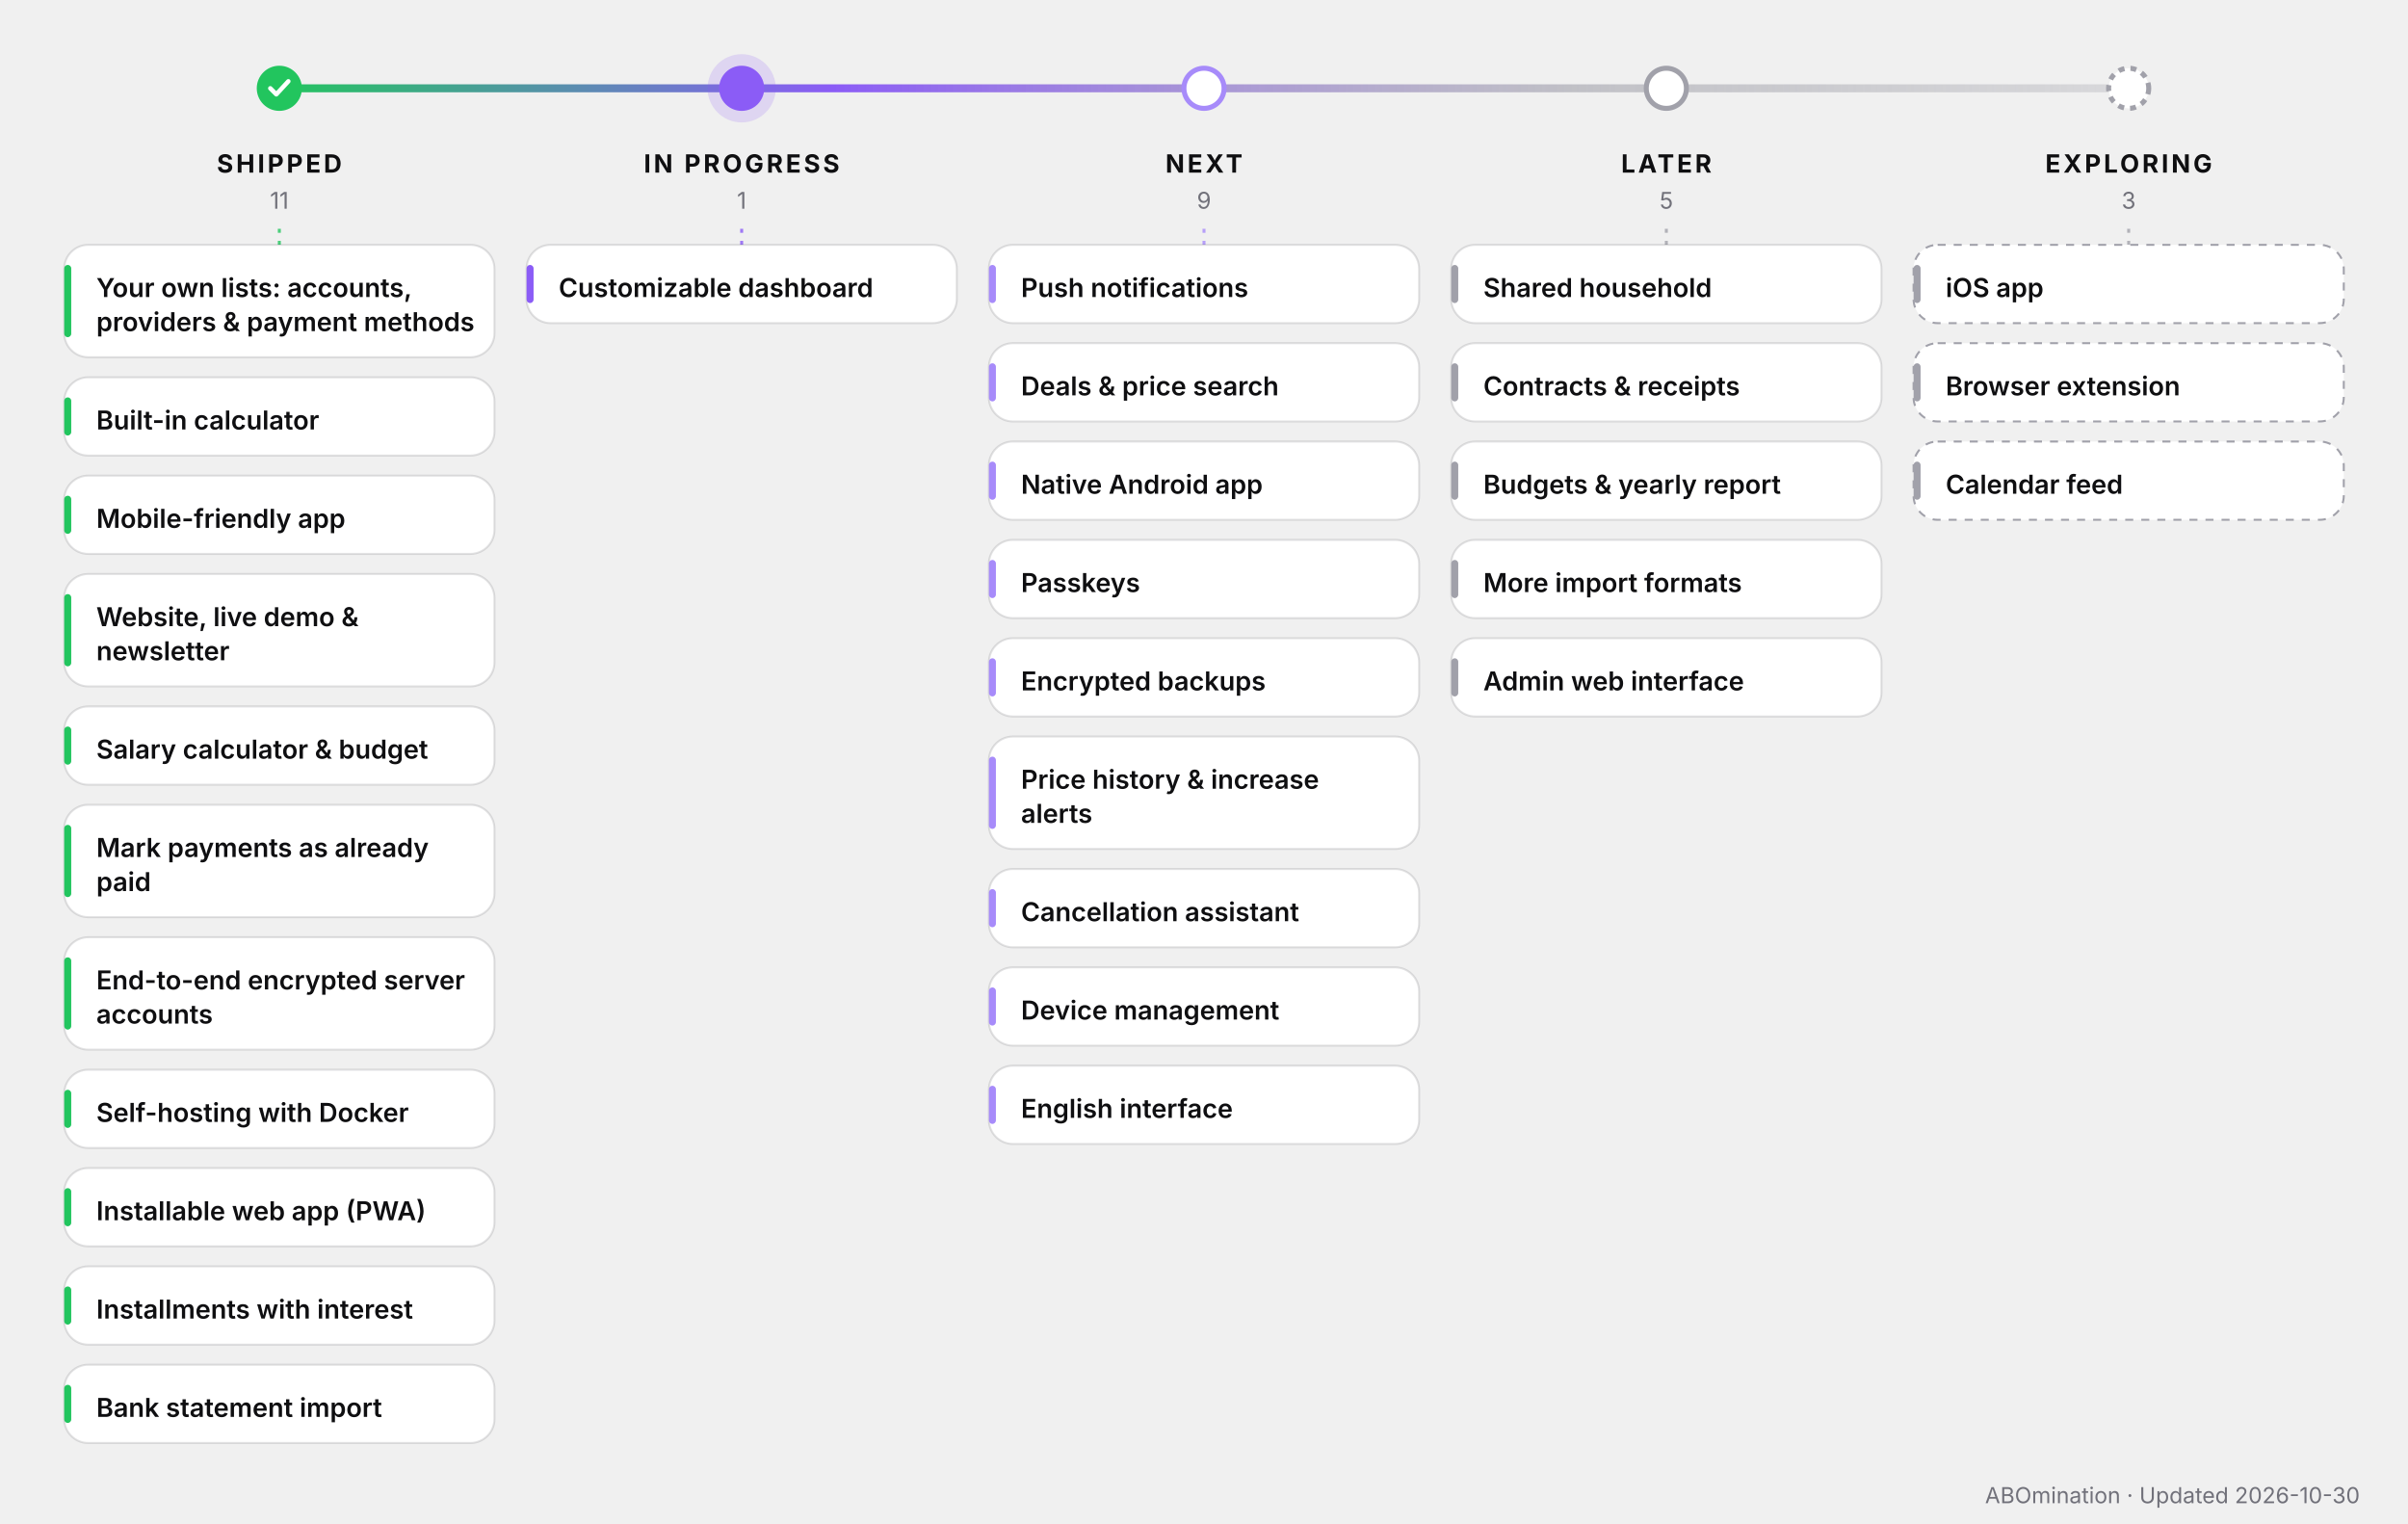
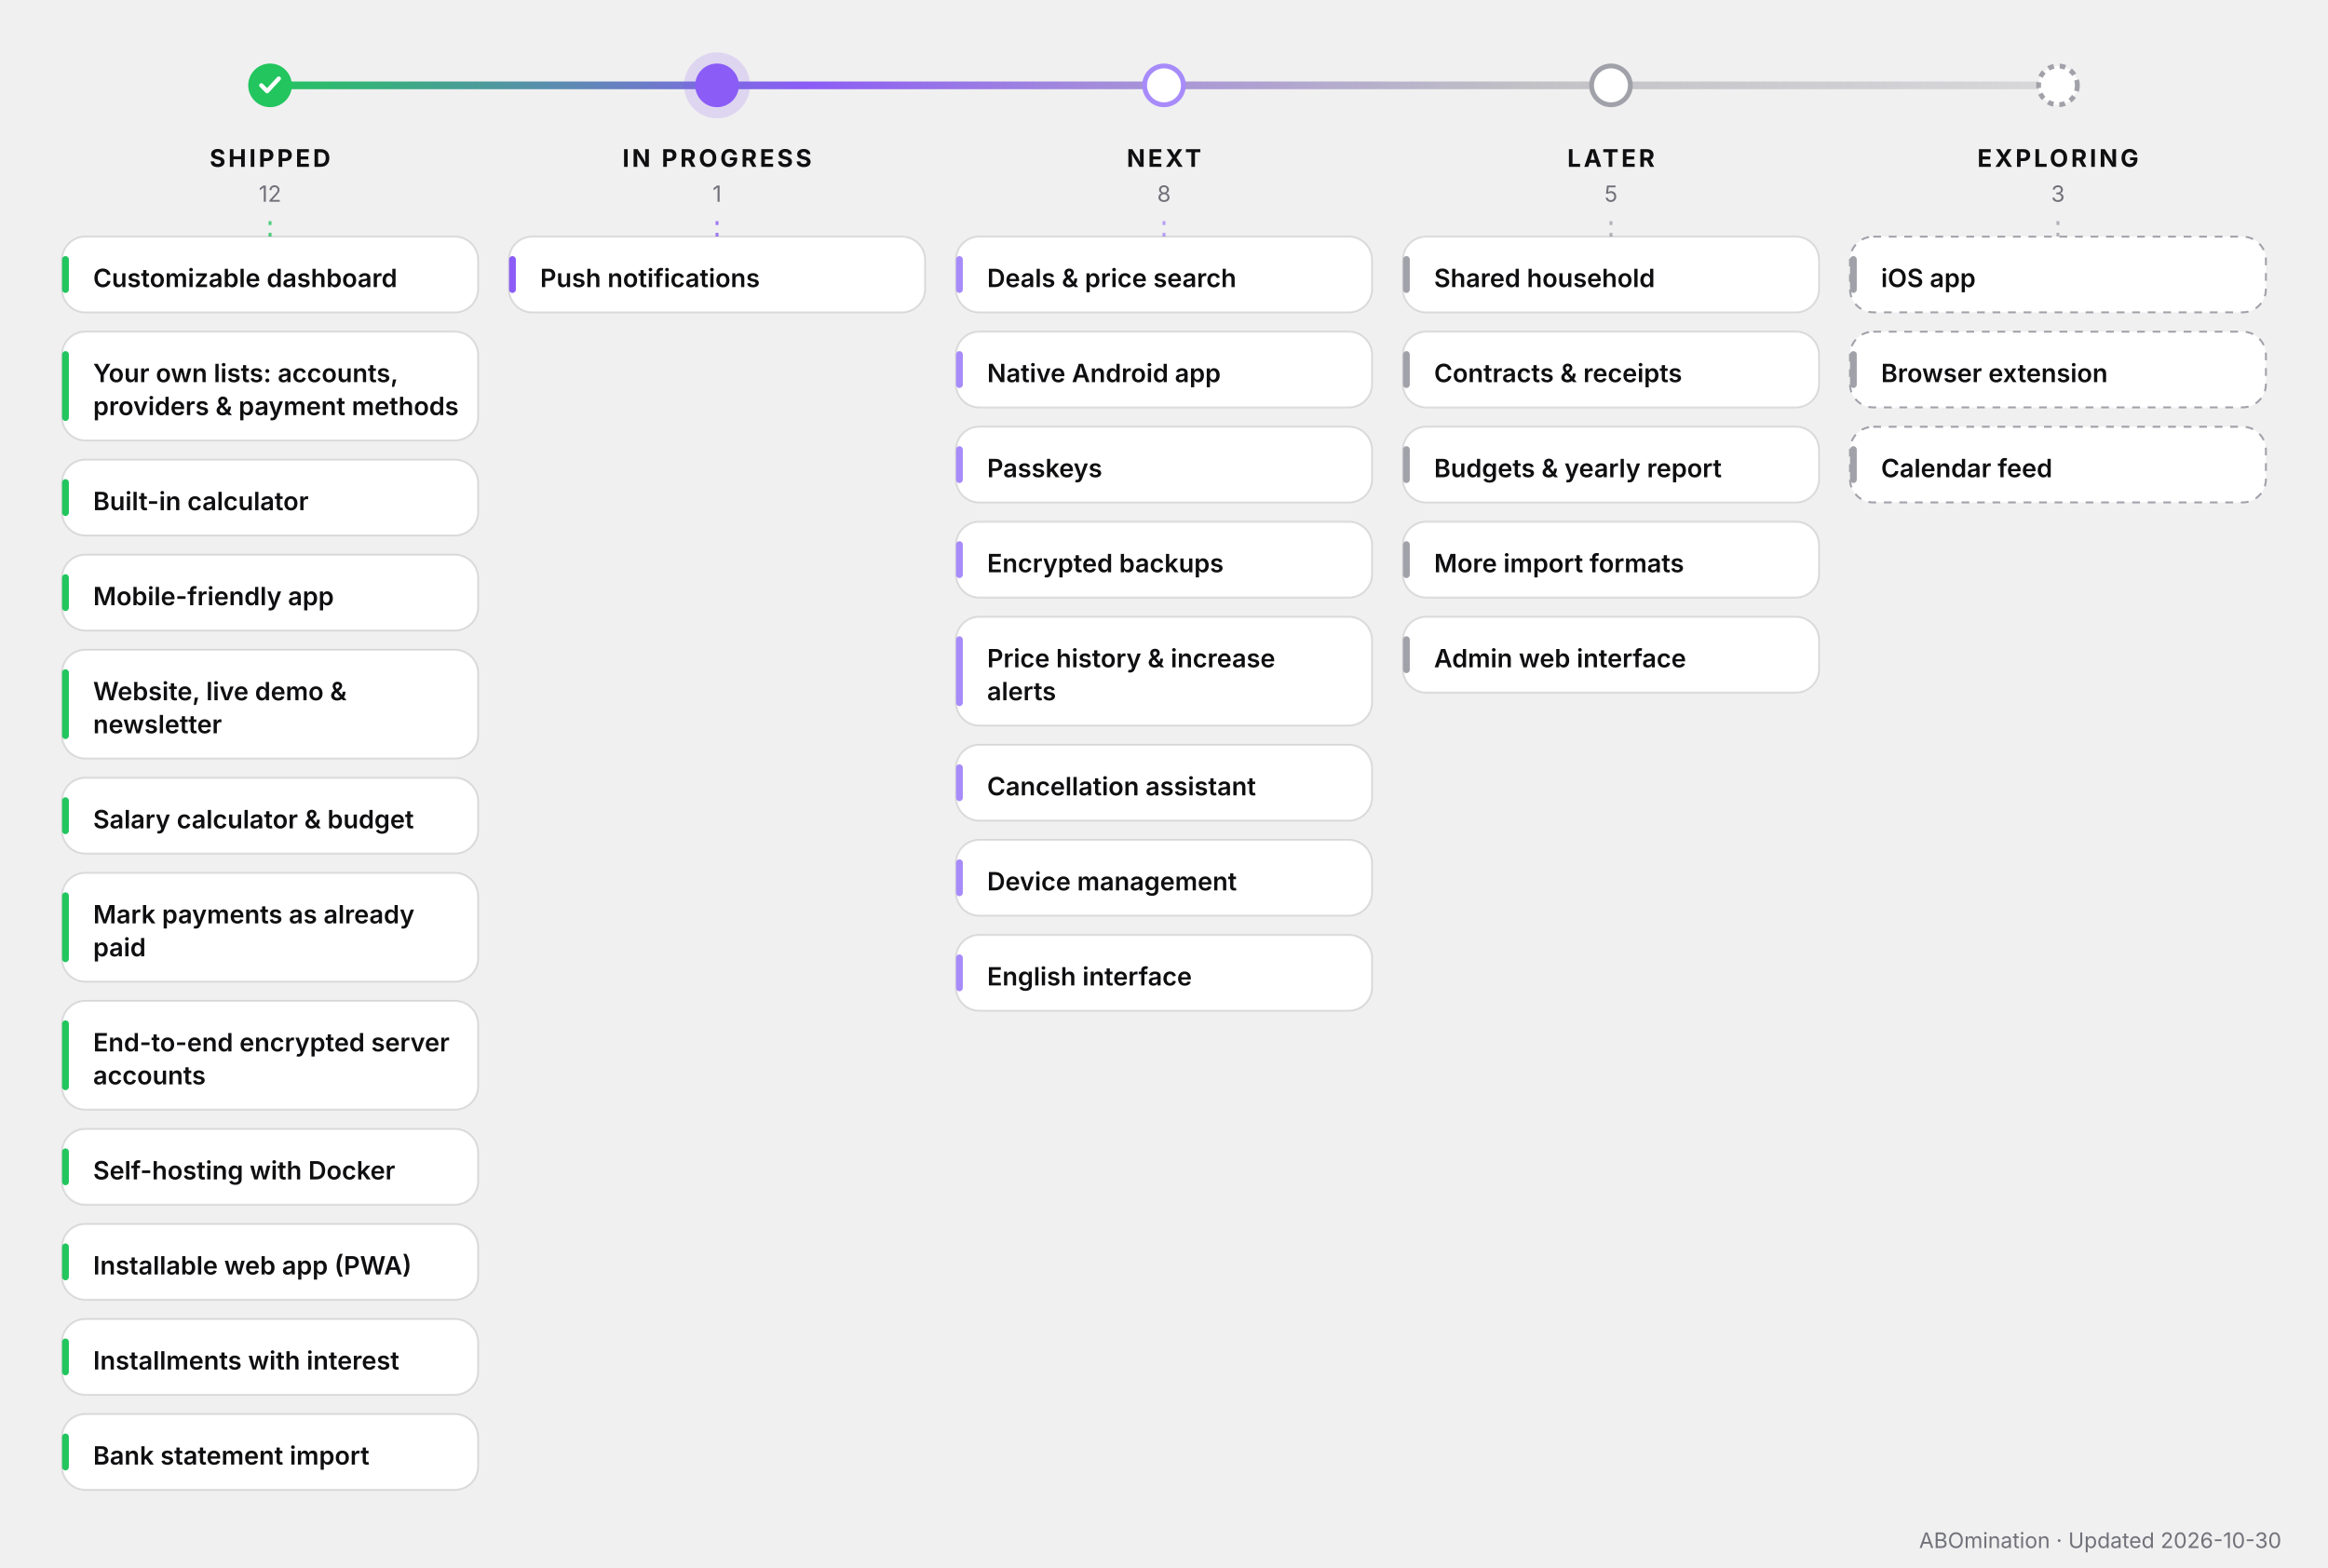
- <svg xmlns="http://www.w3.org/2000/svg" width="1200" height="759" viewBox="0 0 1200 759" role="img" aria-label="Roadmap overview">
+ <svg xmlns="http://www.w3.org/2000/svg" width="1200" height="808" viewBox="0 0 1200 808" role="img" aria-label="Roadmap overview">
  <defs>
    <linearGradient id="track" x1="0" x2="1">
      <stop offset="0" stop-color="#22c55e" />
      <stop offset="0.3" stop-color="#8b5cf6" />
      <stop offset="0.7" stop-color="#a1a1aa" stop-opacity="0.6" />
      <stop offset="1" stop-color="#a1a1aa" stop-opacity="0.3" />
    </linearGradient>
  </defs>
  <rect x="139.2" y="42" width="921.6" height="4" rx="2" fill="url(#track)" />
  <circle cx="139.2" cy="44" r="10" fill="#22c55e" stroke="#22c55e" stroke-width="2.5" />
  <path d="M134.7 44 l3 3 l6 -6.5" fill="none" stroke="#fff" stroke-width="2.2" stroke-linecap="round" stroke-linejoin="round" />
  <text x="139.2" y="86" text-anchor="middle" font-family="Inter, 'Segoe UI', system-ui, -apple-system, Helvetica, Arial, sans-serif" font-size="12.5" font-weight="700" letter-spacing="1.4" fill="#0f0f11">SHIPPED</text>
-   <text x="139.2" y="104" text-anchor="middle" font-family="Inter, 'Segoe UI', system-ui, -apple-system, Helvetica, Arial, sans-serif" font-size="11.5" fill="#71717a">11</text>
+   <text x="139.2" y="104" text-anchor="middle" font-family="Inter, 'Segoe UI', system-ui, -apple-system, Helvetica, Arial, sans-serif" font-size="11.5" fill="#71717a">12</text>
  <line x1="139.2" y1="114" x2="139.2" y2="122" stroke="#22c55e" stroke-width="1.5" stroke-dasharray="2 4" stroke-opacity="0.8" />
  <g>
-     <rect x="32" y="122" width="214.4" height="56" rx="12" fill="#ffffff" stroke="rgba(15,15,17,0.12)" />
-     <rect x="32" y="132" width="3.5" height="36" rx="1.75" fill="#22c55e" />
-     <text x="48" y="148" font-family="Inter, 'Segoe UI', system-ui, -apple-system, Helvetica, Arial, sans-serif" font-size="13" font-weight="600" fill="#0f0f11">Your own lists: accounts,</text>
-     <text x="48" y="165" font-family="Inter, 'Segoe UI', system-ui, -apple-system, Helvetica, Arial, sans-serif" font-size="13" font-weight="600" fill="#0f0f11">providers &amp; payment methods</text>
+     <rect x="32" y="122" width="214.4" height="39" rx="12" fill="#ffffff" stroke="rgba(15,15,17,0.12)" />
+     <rect x="32" y="132" width="3.5" height="19" rx="1.75" fill="#22c55e" />
+     <text x="48" y="148" font-family="Inter, 'Segoe UI', system-ui, -apple-system, Helvetica, Arial, sans-serif" font-size="13" font-weight="600" fill="#0f0f11">Customizable dashboard</text>
  </g>
  <g>
-     <rect x="32" y="188" width="214.4" height="39" rx="12" fill="#ffffff" stroke="rgba(15,15,17,0.12)" />
-     <rect x="32" y="198" width="3.5" height="19" rx="1.75" fill="#22c55e" />
-     <text x="48" y="214" font-family="Inter, 'Segoe UI', system-ui, -apple-system, Helvetica, Arial, sans-serif" font-size="13" font-weight="600" fill="#0f0f11">Built-in calculator</text>
+     <rect x="32" y="171" width="214.4" height="56" rx="12" fill="#ffffff" stroke="rgba(15,15,17,0.12)" />
+     <rect x="32" y="181" width="3.5" height="36" rx="1.75" fill="#22c55e" />
+     <text x="48" y="197" font-family="Inter, 'Segoe UI', system-ui, -apple-system, Helvetica, Arial, sans-serif" font-size="13" font-weight="600" fill="#0f0f11">Your own lists: accounts,</text>
+     <text x="48" y="214" font-family="Inter, 'Segoe UI', system-ui, -apple-system, Helvetica, Arial, sans-serif" font-size="13" font-weight="600" fill="#0f0f11">providers &amp; payment methods</text>
  </g>
  <g>
    <rect x="32" y="237" width="214.4" height="39" rx="12" fill="#ffffff" stroke="rgba(15,15,17,0.12)" />
    <rect x="32" y="247" width="3.5" height="19" rx="1.75" fill="#22c55e" />
-     <text x="48" y="263" font-family="Inter, 'Segoe UI', system-ui, -apple-system, Helvetica, Arial, sans-serif" font-size="13" font-weight="600" fill="#0f0f11">Mobile-friendly app</text>
+     <text x="48" y="263" font-family="Inter, 'Segoe UI', system-ui, -apple-system, Helvetica, Arial, sans-serif" font-size="13" font-weight="600" fill="#0f0f11">Built-in calculator</text>
  </g>
  <g>
-     <rect x="32" y="286" width="214.4" height="56" rx="12" fill="#ffffff" stroke="rgba(15,15,17,0.12)" />
-     <rect x="32" y="296" width="3.5" height="36" rx="1.75" fill="#22c55e" />
-     <text x="48" y="312" font-family="Inter, 'Segoe UI', system-ui, -apple-system, Helvetica, Arial, sans-serif" font-size="13" font-weight="600" fill="#0f0f11">Website, live demo &amp;</text>
-     <text x="48" y="329" font-family="Inter, 'Segoe UI', system-ui, -apple-system, Helvetica, Arial, sans-serif" font-size="13" font-weight="600" fill="#0f0f11">newsletter</text>
+     <rect x="32" y="286" width="214.4" height="39" rx="12" fill="#ffffff" stroke="rgba(15,15,17,0.12)" />
+     <rect x="32" y="296" width="3.5" height="19" rx="1.75" fill="#22c55e" />
+     <text x="48" y="312" font-family="Inter, 'Segoe UI', system-ui, -apple-system, Helvetica, Arial, sans-serif" font-size="13" font-weight="600" fill="#0f0f11">Mobile-friendly app</text>
  </g>
  <g>
-     <rect x="32" y="352" width="214.4" height="39" rx="12" fill="#ffffff" stroke="rgba(15,15,17,0.12)" />
-     <rect x="32" y="362" width="3.5" height="19" rx="1.75" fill="#22c55e" />
-     <text x="48" y="378" font-family="Inter, 'Segoe UI', system-ui, -apple-system, Helvetica, Arial, sans-serif" font-size="13" font-weight="600" fill="#0f0f11">Salary calculator &amp; budget</text>
+     <rect x="32" y="335" width="214.4" height="56" rx="12" fill="#ffffff" stroke="rgba(15,15,17,0.12)" />
+     <rect x="32" y="345" width="3.5" height="36" rx="1.75" fill="#22c55e" />
+     <text x="48" y="361" font-family="Inter, 'Segoe UI', system-ui, -apple-system, Helvetica, Arial, sans-serif" font-size="13" font-weight="600" fill="#0f0f11">Website, live demo &amp;</text>
+     <text x="48" y="378" font-family="Inter, 'Segoe UI', system-ui, -apple-system, Helvetica, Arial, sans-serif" font-size="13" font-weight="600" fill="#0f0f11">newsletter</text>
  </g>
  <g>
-     <rect x="32" y="401" width="214.4" height="56" rx="12" fill="#ffffff" stroke="rgba(15,15,17,0.12)" />
-     <rect x="32" y="411" width="3.5" height="36" rx="1.75" fill="#22c55e" />
-     <text x="48" y="427" font-family="Inter, 'Segoe UI', system-ui, -apple-system, Helvetica, Arial, sans-serif" font-size="13" font-weight="600" fill="#0f0f11">Mark payments as already</text>
-     <text x="48" y="444" font-family="Inter, 'Segoe UI', system-ui, -apple-system, Helvetica, Arial, sans-serif" font-size="13" font-weight="600" fill="#0f0f11">paid</text>
+     <rect x="32" y="401" width="214.4" height="39" rx="12" fill="#ffffff" stroke="rgba(15,15,17,0.12)" />
+     <rect x="32" y="411" width="3.5" height="19" rx="1.75" fill="#22c55e" />
+     <text x="48" y="427" font-family="Inter, 'Segoe UI', system-ui, -apple-system, Helvetica, Arial, sans-serif" font-size="13" font-weight="600" fill="#0f0f11">Salary calculator &amp; budget</text>
  </g>
  <g>
-     <rect x="32" y="467" width="214.4" height="56" rx="12" fill="#ffffff" stroke="rgba(15,15,17,0.12)" />
-     <rect x="32" y="477" width="3.5" height="36" rx="1.75" fill="#22c55e" />
-     <text x="48" y="493" font-family="Inter, 'Segoe UI', system-ui, -apple-system, Helvetica, Arial, sans-serif" font-size="13" font-weight="600" fill="#0f0f11">End-to-end encrypted server</text>
-     <text x="48" y="510" font-family="Inter, 'Segoe UI', system-ui, -apple-system, Helvetica, Arial, sans-serif" font-size="13" font-weight="600" fill="#0f0f11">accounts</text>
+     <rect x="32" y="450" width="214.4" height="56" rx="12" fill="#ffffff" stroke="rgba(15,15,17,0.12)" />
+     <rect x="32" y="460" width="3.5" height="36" rx="1.75" fill="#22c55e" />
+     <text x="48" y="476" font-family="Inter, 'Segoe UI', system-ui, -apple-system, Helvetica, Arial, sans-serif" font-size="13" font-weight="600" fill="#0f0f11">Mark payments as already</text>
+     <text x="48" y="493" font-family="Inter, 'Segoe UI', system-ui, -apple-system, Helvetica, Arial, sans-serif" font-size="13" font-weight="600" fill="#0f0f11">paid</text>
  </g>
  <g>
-     <rect x="32" y="533" width="214.4" height="39" rx="12" fill="#ffffff" stroke="rgba(15,15,17,0.12)" />
-     <rect x="32" y="543" width="3.5" height="19" rx="1.75" fill="#22c55e" />
-     <text x="48" y="559" font-family="Inter, 'Segoe UI', system-ui, -apple-system, Helvetica, Arial, sans-serif" font-size="13" font-weight="600" fill="#0f0f11">Self-hosting with Docker</text>
+     <rect x="32" y="516" width="214.4" height="56" rx="12" fill="#ffffff" stroke="rgba(15,15,17,0.12)" />
+     <rect x="32" y="526" width="3.5" height="36" rx="1.75" fill="#22c55e" />
+     <text x="48" y="542" font-family="Inter, 'Segoe UI', system-ui, -apple-system, Helvetica, Arial, sans-serif" font-size="13" font-weight="600" fill="#0f0f11">End-to-end encrypted server</text>
+     <text x="48" y="559" font-family="Inter, 'Segoe UI', system-ui, -apple-system, Helvetica, Arial, sans-serif" font-size="13" font-weight="600" fill="#0f0f11">accounts</text>
  </g>
  <g>
    <rect x="32" y="582" width="214.4" height="39" rx="12" fill="#ffffff" stroke="rgba(15,15,17,0.12)" />
    <rect x="32" y="592" width="3.5" height="19" rx="1.75" fill="#22c55e" />
-     <text x="48" y="608" font-family="Inter, 'Segoe UI', system-ui, -apple-system, Helvetica, Arial, sans-serif" font-size="13" font-weight="600" fill="#0f0f11">Installable web app (PWA)</text>
+     <text x="48" y="608" font-family="Inter, 'Segoe UI', system-ui, -apple-system, Helvetica, Arial, sans-serif" font-size="13" font-weight="600" fill="#0f0f11">Self-hosting with Docker</text>
  </g>
  <g>
    <rect x="32" y="631" width="214.4" height="39" rx="12" fill="#ffffff" stroke="rgba(15,15,17,0.12)" />
    <rect x="32" y="641" width="3.5" height="19" rx="1.75" fill="#22c55e" />
-     <text x="48" y="657" font-family="Inter, 'Segoe UI', system-ui, -apple-system, Helvetica, Arial, sans-serif" font-size="13" font-weight="600" fill="#0f0f11">Installments with interest</text>
+     <text x="48" y="657" font-family="Inter, 'Segoe UI', system-ui, -apple-system, Helvetica, Arial, sans-serif" font-size="13" font-weight="600" fill="#0f0f11">Installable web app (PWA)</text>
  </g>
  <g>
    <rect x="32" y="680" width="214.4" height="39" rx="12" fill="#ffffff" stroke="rgba(15,15,17,0.12)" />
    <rect x="32" y="690" width="3.5" height="19" rx="1.75" fill="#22c55e" />
-     <text x="48" y="706" font-family="Inter, 'Segoe UI', system-ui, -apple-system, Helvetica, Arial, sans-serif" font-size="13" font-weight="600" fill="#0f0f11">Bank statement import</text>
+     <text x="48" y="706" font-family="Inter, 'Segoe UI', system-ui, -apple-system, Helvetica, Arial, sans-serif" font-size="13" font-weight="600" fill="#0f0f11">Installments with interest</text>
+   </g>
+   <g>
+     <rect x="32" y="729" width="214.4" height="39" rx="12" fill="#ffffff" stroke="rgba(15,15,17,0.12)" />
+     <rect x="32" y="739" width="3.5" height="19" rx="1.75" fill="#22c55e" />
+     <text x="48" y="755" font-family="Inter, 'Segoe UI', system-ui, -apple-system, Helvetica, Arial, sans-serif" font-size="13" font-weight="600" fill="#0f0f11">Bank statement import</text>
  </g>
  <circle cx="369.6" cy="44" r="17" fill="#8b5cf6" fill-opacity="0.18" />
  <circle cx="369.6" cy="44" r="10" fill="#8b5cf6" stroke="#8b5cf6" stroke-width="2.5" />
  <text x="369.6" y="86" text-anchor="middle" font-family="Inter, 'Segoe UI', system-ui, -apple-system, Helvetica, Arial, sans-serif" font-size="12.5" font-weight="700" letter-spacing="1.4" fill="#0f0f11">IN PROGRESS</text>
  <text x="369.6" y="104" text-anchor="middle" font-family="Inter, 'Segoe UI', system-ui, -apple-system, Helvetica, Arial, sans-serif" font-size="11.5" fill="#71717a">1</text>
  <line x1="369.6" y1="114" x2="369.6" y2="122" stroke="#8b5cf6" stroke-width="1.5" stroke-dasharray="2 4" stroke-opacity="0.8" />
  <g>
    <rect x="262.4" y="122" width="214.4" height="39" rx="12" fill="#ffffff" stroke="rgba(15,15,17,0.12)" />
    <rect x="262.4" y="132" width="3.5" height="19" rx="1.75" fill="#8b5cf6" />
-     <text x="278.4" y="148" font-family="Inter, 'Segoe UI', system-ui, -apple-system, Helvetica, Arial, sans-serif" font-size="13" font-weight="600" fill="#0f0f11">Customizable dashboard</text>
+     <text x="278.4" y="148" font-family="Inter, 'Segoe UI', system-ui, -apple-system, Helvetica, Arial, sans-serif" font-size="13" font-weight="600" fill="#0f0f11">Push notifications</text>
  </g>
  <circle cx="600" cy="44" r="10" fill="#ffffff" stroke="#a78bfa" stroke-width="2.5" />
  <text x="600" y="86" text-anchor="middle" font-family="Inter, 'Segoe UI', system-ui, -apple-system, Helvetica, Arial, sans-serif" font-size="12.5" font-weight="700" letter-spacing="1.4" fill="#0f0f11">NEXT</text>
-   <text x="600" y="104" text-anchor="middle" font-family="Inter, 'Segoe UI', system-ui, -apple-system, Helvetica, Arial, sans-serif" font-size="11.5" fill="#71717a">9</text>
+   <text x="600" y="104" text-anchor="middle" font-family="Inter, 'Segoe UI', system-ui, -apple-system, Helvetica, Arial, sans-serif" font-size="11.5" fill="#71717a">8</text>
  <line x1="600" y1="114" x2="600" y2="122" stroke="#a78bfa" stroke-width="1.5" stroke-dasharray="2 4" stroke-opacity="0.8" />
  <g>
    <rect x="492.8" y="122" width="214.4" height="39" rx="12" fill="#ffffff" stroke="rgba(15,15,17,0.12)" />
    <rect x="492.8" y="132" width="3.5" height="19" rx="1.75" fill="#a78bfa" />
-     <text x="508.8" y="148" font-family="Inter, 'Segoe UI', system-ui, -apple-system, Helvetica, Arial, sans-serif" font-size="13" font-weight="600" fill="#0f0f11">Push notifications</text>
+     <text x="508.8" y="148" font-family="Inter, 'Segoe UI', system-ui, -apple-system, Helvetica, Arial, sans-serif" font-size="13" font-weight="600" fill="#0f0f11">Deals &amp; price search</text>
  </g>
  <g>
    <rect x="492.8" y="171" width="214.4" height="39" rx="12" fill="#ffffff" stroke="rgba(15,15,17,0.12)" />
    <rect x="492.8" y="181" width="3.5" height="19" rx="1.75" fill="#a78bfa" />
-     <text x="508.8" y="197" font-family="Inter, 'Segoe UI', system-ui, -apple-system, Helvetica, Arial, sans-serif" font-size="13" font-weight="600" fill="#0f0f11">Deals &amp; price search</text>
+     <text x="508.8" y="197" font-family="Inter, 'Segoe UI', system-ui, -apple-system, Helvetica, Arial, sans-serif" font-size="13" font-weight="600" fill="#0f0f11">Native Android app</text>
  </g>
  <g>
    <rect x="492.8" y="220" width="214.4" height="39" rx="12" fill="#ffffff" stroke="rgba(15,15,17,0.12)" />
    <rect x="492.8" y="230" width="3.5" height="19" rx="1.75" fill="#a78bfa" />
-     <text x="508.8" y="246" font-family="Inter, 'Segoe UI', system-ui, -apple-system, Helvetica, Arial, sans-serif" font-size="13" font-weight="600" fill="#0f0f11">Native Android app</text>
+     <text x="508.8" y="246" font-family="Inter, 'Segoe UI', system-ui, -apple-system, Helvetica, Arial, sans-serif" font-size="13" font-weight="600" fill="#0f0f11">Passkeys</text>
  </g>
  <g>
    <rect x="492.8" y="269" width="214.4" height="39" rx="12" fill="#ffffff" stroke="rgba(15,15,17,0.12)" />
    <rect x="492.8" y="279" width="3.5" height="19" rx="1.75" fill="#a78bfa" />
-     <text x="508.8" y="295" font-family="Inter, 'Segoe UI', system-ui, -apple-system, Helvetica, Arial, sans-serif" font-size="13" font-weight="600" fill="#0f0f11">Passkeys</text>
+     <text x="508.8" y="295" font-family="Inter, 'Segoe UI', system-ui, -apple-system, Helvetica, Arial, sans-serif" font-size="13" font-weight="600" fill="#0f0f11">Encrypted backups</text>
  </g>
  <g>
-     <rect x="492.8" y="318" width="214.4" height="39" rx="12" fill="#ffffff" stroke="rgba(15,15,17,0.12)" />
-     <rect x="492.8" y="328" width="3.5" height="19" rx="1.75" fill="#a78bfa" />
-     <text x="508.8" y="344" font-family="Inter, 'Segoe UI', system-ui, -apple-system, Helvetica, Arial, sans-serif" font-size="13" font-weight="600" fill="#0f0f11">Encrypted backups</text>
+     <rect x="492.8" y="318" width="214.4" height="56" rx="12" fill="#ffffff" stroke="rgba(15,15,17,0.12)" />
+     <rect x="492.8" y="328" width="3.5" height="36" rx="1.75" fill="#a78bfa" />
+     <text x="508.8" y="344" font-family="Inter, 'Segoe UI', system-ui, -apple-system, Helvetica, Arial, sans-serif" font-size="13" font-weight="600" fill="#0f0f11">Price history &amp; increase</text>
+     <text x="508.8" y="361" font-family="Inter, 'Segoe UI', system-ui, -apple-system, Helvetica, Arial, sans-serif" font-size="13" font-weight="600" fill="#0f0f11">alerts</text>
  </g>
  <g>
-     <rect x="492.8" y="367" width="214.4" height="56" rx="12" fill="#ffffff" stroke="rgba(15,15,17,0.12)" />
-     <rect x="492.8" y="377" width="3.5" height="36" rx="1.75" fill="#a78bfa" />
-     <text x="508.8" y="393" font-family="Inter, 'Segoe UI', system-ui, -apple-system, Helvetica, Arial, sans-serif" font-size="13" font-weight="600" fill="#0f0f11">Price history &amp; increase</text>
-     <text x="508.8" y="410" font-family="Inter, 'Segoe UI', system-ui, -apple-system, Helvetica, Arial, sans-serif" font-size="13" font-weight="600" fill="#0f0f11">alerts</text>
+     <rect x="492.8" y="384" width="214.4" height="39" rx="12" fill="#ffffff" stroke="rgba(15,15,17,0.12)" />
+     <rect x="492.8" y="394" width="3.5" height="19" rx="1.75" fill="#a78bfa" />
+     <text x="508.8" y="410" font-family="Inter, 'Segoe UI', system-ui, -apple-system, Helvetica, Arial, sans-serif" font-size="13" font-weight="600" fill="#0f0f11">Cancellation assistant</text>
  </g>
  <g>
    <rect x="492.8" y="433" width="214.4" height="39" rx="12" fill="#ffffff" stroke="rgba(15,15,17,0.12)" />
    <rect x="492.8" y="443" width="3.5" height="19" rx="1.75" fill="#a78bfa" />
-     <text x="508.8" y="459" font-family="Inter, 'Segoe UI', system-ui, -apple-system, Helvetica, Arial, sans-serif" font-size="13" font-weight="600" fill="#0f0f11">Cancellation assistant</text>
+     <text x="508.8" y="459" font-family="Inter, 'Segoe UI', system-ui, -apple-system, Helvetica, Arial, sans-serif" font-size="13" font-weight="600" fill="#0f0f11">Device management</text>
  </g>
  <g>
    <rect x="492.8" y="482" width="214.4" height="39" rx="12" fill="#ffffff" stroke="rgba(15,15,17,0.12)" />
    <rect x="492.8" y="492" width="3.5" height="19" rx="1.75" fill="#a78bfa" />
-     <text x="508.8" y="508" font-family="Inter, 'Segoe UI', system-ui, -apple-system, Helvetica, Arial, sans-serif" font-size="13" font-weight="600" fill="#0f0f11">Device management</text>
-   </g>
-   <g>
-     <rect x="492.8" y="531" width="214.4" height="39" rx="12" fill="#ffffff" stroke="rgba(15,15,17,0.12)" />
-     <rect x="492.8" y="541" width="3.5" height="19" rx="1.75" fill="#a78bfa" />
-     <text x="508.8" y="557" font-family="Inter, 'Segoe UI', system-ui, -apple-system, Helvetica, Arial, sans-serif" font-size="13" font-weight="600" fill="#0f0f11">English interface</text>
+     <text x="508.8" y="508" font-family="Inter, 'Segoe UI', system-ui, -apple-system, Helvetica, Arial, sans-serif" font-size="13" font-weight="600" fill="#0f0f11">English interface</text>
  </g>
  <circle cx="830.4" cy="44" r="10" fill="#ffffff" stroke="#a1a1aa" stroke-width="2.5" />
  <text x="830.4" y="86" text-anchor="middle" font-family="Inter, 'Segoe UI', system-ui, -apple-system, Helvetica, Arial, sans-serif" font-size="12.5" font-weight="700" letter-spacing="1.4" fill="#0f0f11">LATER</text>
  <text x="830.4" y="104" text-anchor="middle" font-family="Inter, 'Segoe UI', system-ui, -apple-system, Helvetica, Arial, sans-serif" font-size="11.5" fill="#71717a">5</text>
  <line x1="830.4" y1="114" x2="830.4" y2="122" stroke="#a1a1aa" stroke-width="1.5" stroke-dasharray="2 4" stroke-opacity="0.8" />
  <g>
    <rect x="723.2" y="122" width="214.4" height="39" rx="12" fill="#ffffff" stroke="rgba(15,15,17,0.12)" />
    <rect x="723.2" y="132" width="3.5" height="19" rx="1.75" fill="#a1a1aa" />
    <text x="739.2" y="148" font-family="Inter, 'Segoe UI', system-ui, -apple-system, Helvetica, Arial, sans-serif" font-size="13" font-weight="600" fill="#0f0f11">Shared household</text>
  </g>
  <g>
    <rect x="723.2" y="171" width="214.4" height="39" rx="12" fill="#ffffff" stroke="rgba(15,15,17,0.12)" />
    <rect x="723.2" y="181" width="3.5" height="19" rx="1.75" fill="#a1a1aa" />
    <text x="739.2" y="197" font-family="Inter, 'Segoe UI', system-ui, -apple-system, Helvetica, Arial, sans-serif" font-size="13" font-weight="600" fill="#0f0f11">Contracts &amp; receipts</text>
  </g>
  <g>
    <rect x="723.2" y="220" width="214.4" height="39" rx="12" fill="#ffffff" stroke="rgba(15,15,17,0.12)" />
    <rect x="723.2" y="230" width="3.5" height="19" rx="1.75" fill="#a1a1aa" />
    <text x="739.2" y="246" font-family="Inter, 'Segoe UI', system-ui, -apple-system, Helvetica, Arial, sans-serif" font-size="13" font-weight="600" fill="#0f0f11">Budgets &amp; yearly report</text>
  </g>
  <g>
    <rect x="723.2" y="269" width="214.4" height="39" rx="12" fill="#ffffff" stroke="rgba(15,15,17,0.12)" />
    <rect x="723.2" y="279" width="3.5" height="19" rx="1.75" fill="#a1a1aa" />
    <text x="739.2" y="295" font-family="Inter, 'Segoe UI', system-ui, -apple-system, Helvetica, Arial, sans-serif" font-size="13" font-weight="600" fill="#0f0f11">More import formats</text>
  </g>
  <g>
    <rect x="723.2" y="318" width="214.4" height="39" rx="12" fill="#ffffff" stroke="rgba(15,15,17,0.12)" />
    <rect x="723.2" y="328" width="3.5" height="19" rx="1.75" fill="#a1a1aa" />
    <text x="739.2" y="344" font-family="Inter, 'Segoe UI', system-ui, -apple-system, Helvetica, Arial, sans-serif" font-size="13" font-weight="600" fill="#0f0f11">Admin web interface</text>
  </g>
  <circle cx="1060.8" cy="44" r="10" fill="#ffffff" stroke="#a1a1aa" stroke-width="2.5" stroke-dasharray="3 3" />
  <text x="1060.8" y="86" text-anchor="middle" font-family="Inter, 'Segoe UI', system-ui, -apple-system, Helvetica, Arial, sans-serif" font-size="12.5" font-weight="700" letter-spacing="1.4" fill="#0f0f11">EXPLORING</text>
  <text x="1060.8" y="104" text-anchor="middle" font-family="Inter, 'Segoe UI', system-ui, -apple-system, Helvetica, Arial, sans-serif" font-size="11.5" fill="#71717a">3</text>
  <line x1="1060.8" y1="114" x2="1060.8" y2="122" stroke="#a1a1aa" stroke-width="1.5" stroke-dasharray="2 4" stroke-opacity="0.8" />
  <g>
    <rect x="953.6" y="122" width="214.4" height="39" rx="12" fill="#ffffff" stroke="#a1a1aa" stroke-dasharray="4 4" />
    <rect x="953.6" y="132" width="3.5" height="19" rx="1.75" fill="#a1a1aa" />
    <text x="969.6" y="148" font-family="Inter, 'Segoe UI', system-ui, -apple-system, Helvetica, Arial, sans-serif" font-size="13" font-weight="600" fill="#0f0f11">iOS app</text>
  </g>
  <g>
    <rect x="953.6" y="171" width="214.4" height="39" rx="12" fill="#ffffff" stroke="#a1a1aa" stroke-dasharray="4 4" />
    <rect x="953.6" y="181" width="3.5" height="19" rx="1.75" fill="#a1a1aa" />
    <text x="969.6" y="197" font-family="Inter, 'Segoe UI', system-ui, -apple-system, Helvetica, Arial, sans-serif" font-size="13" font-weight="600" fill="#0f0f11">Browser extension</text>
  </g>
  <g>
    <rect x="953.6" y="220" width="214.4" height="39" rx="12" fill="#ffffff" stroke="#a1a1aa" stroke-dasharray="4 4" />
    <rect x="953.6" y="230" width="3.5" height="19" rx="1.75" fill="#a1a1aa" />
    <text x="969.6" y="246" font-family="Inter, 'Segoe UI', system-ui, -apple-system, Helvetica, Arial, sans-serif" font-size="13" font-weight="600" fill="#0f0f11">Calendar feed</text>
  </g>
-   <text x="1176" y="749" text-anchor="end" font-family="Inter, 'Segoe UI', system-ui, -apple-system, Helvetica, Arial, sans-serif" font-size="11" fill="#71717a">ABOmination · Updated 2026-10-30</text>
+   <text x="1176" y="798" text-anchor="end" font-family="Inter, 'Segoe UI', system-ui, -apple-system, Helvetica, Arial, sans-serif" font-size="11" fill="#71717a">ABOmination · Updated 2026-10-30</text>
</svg>
